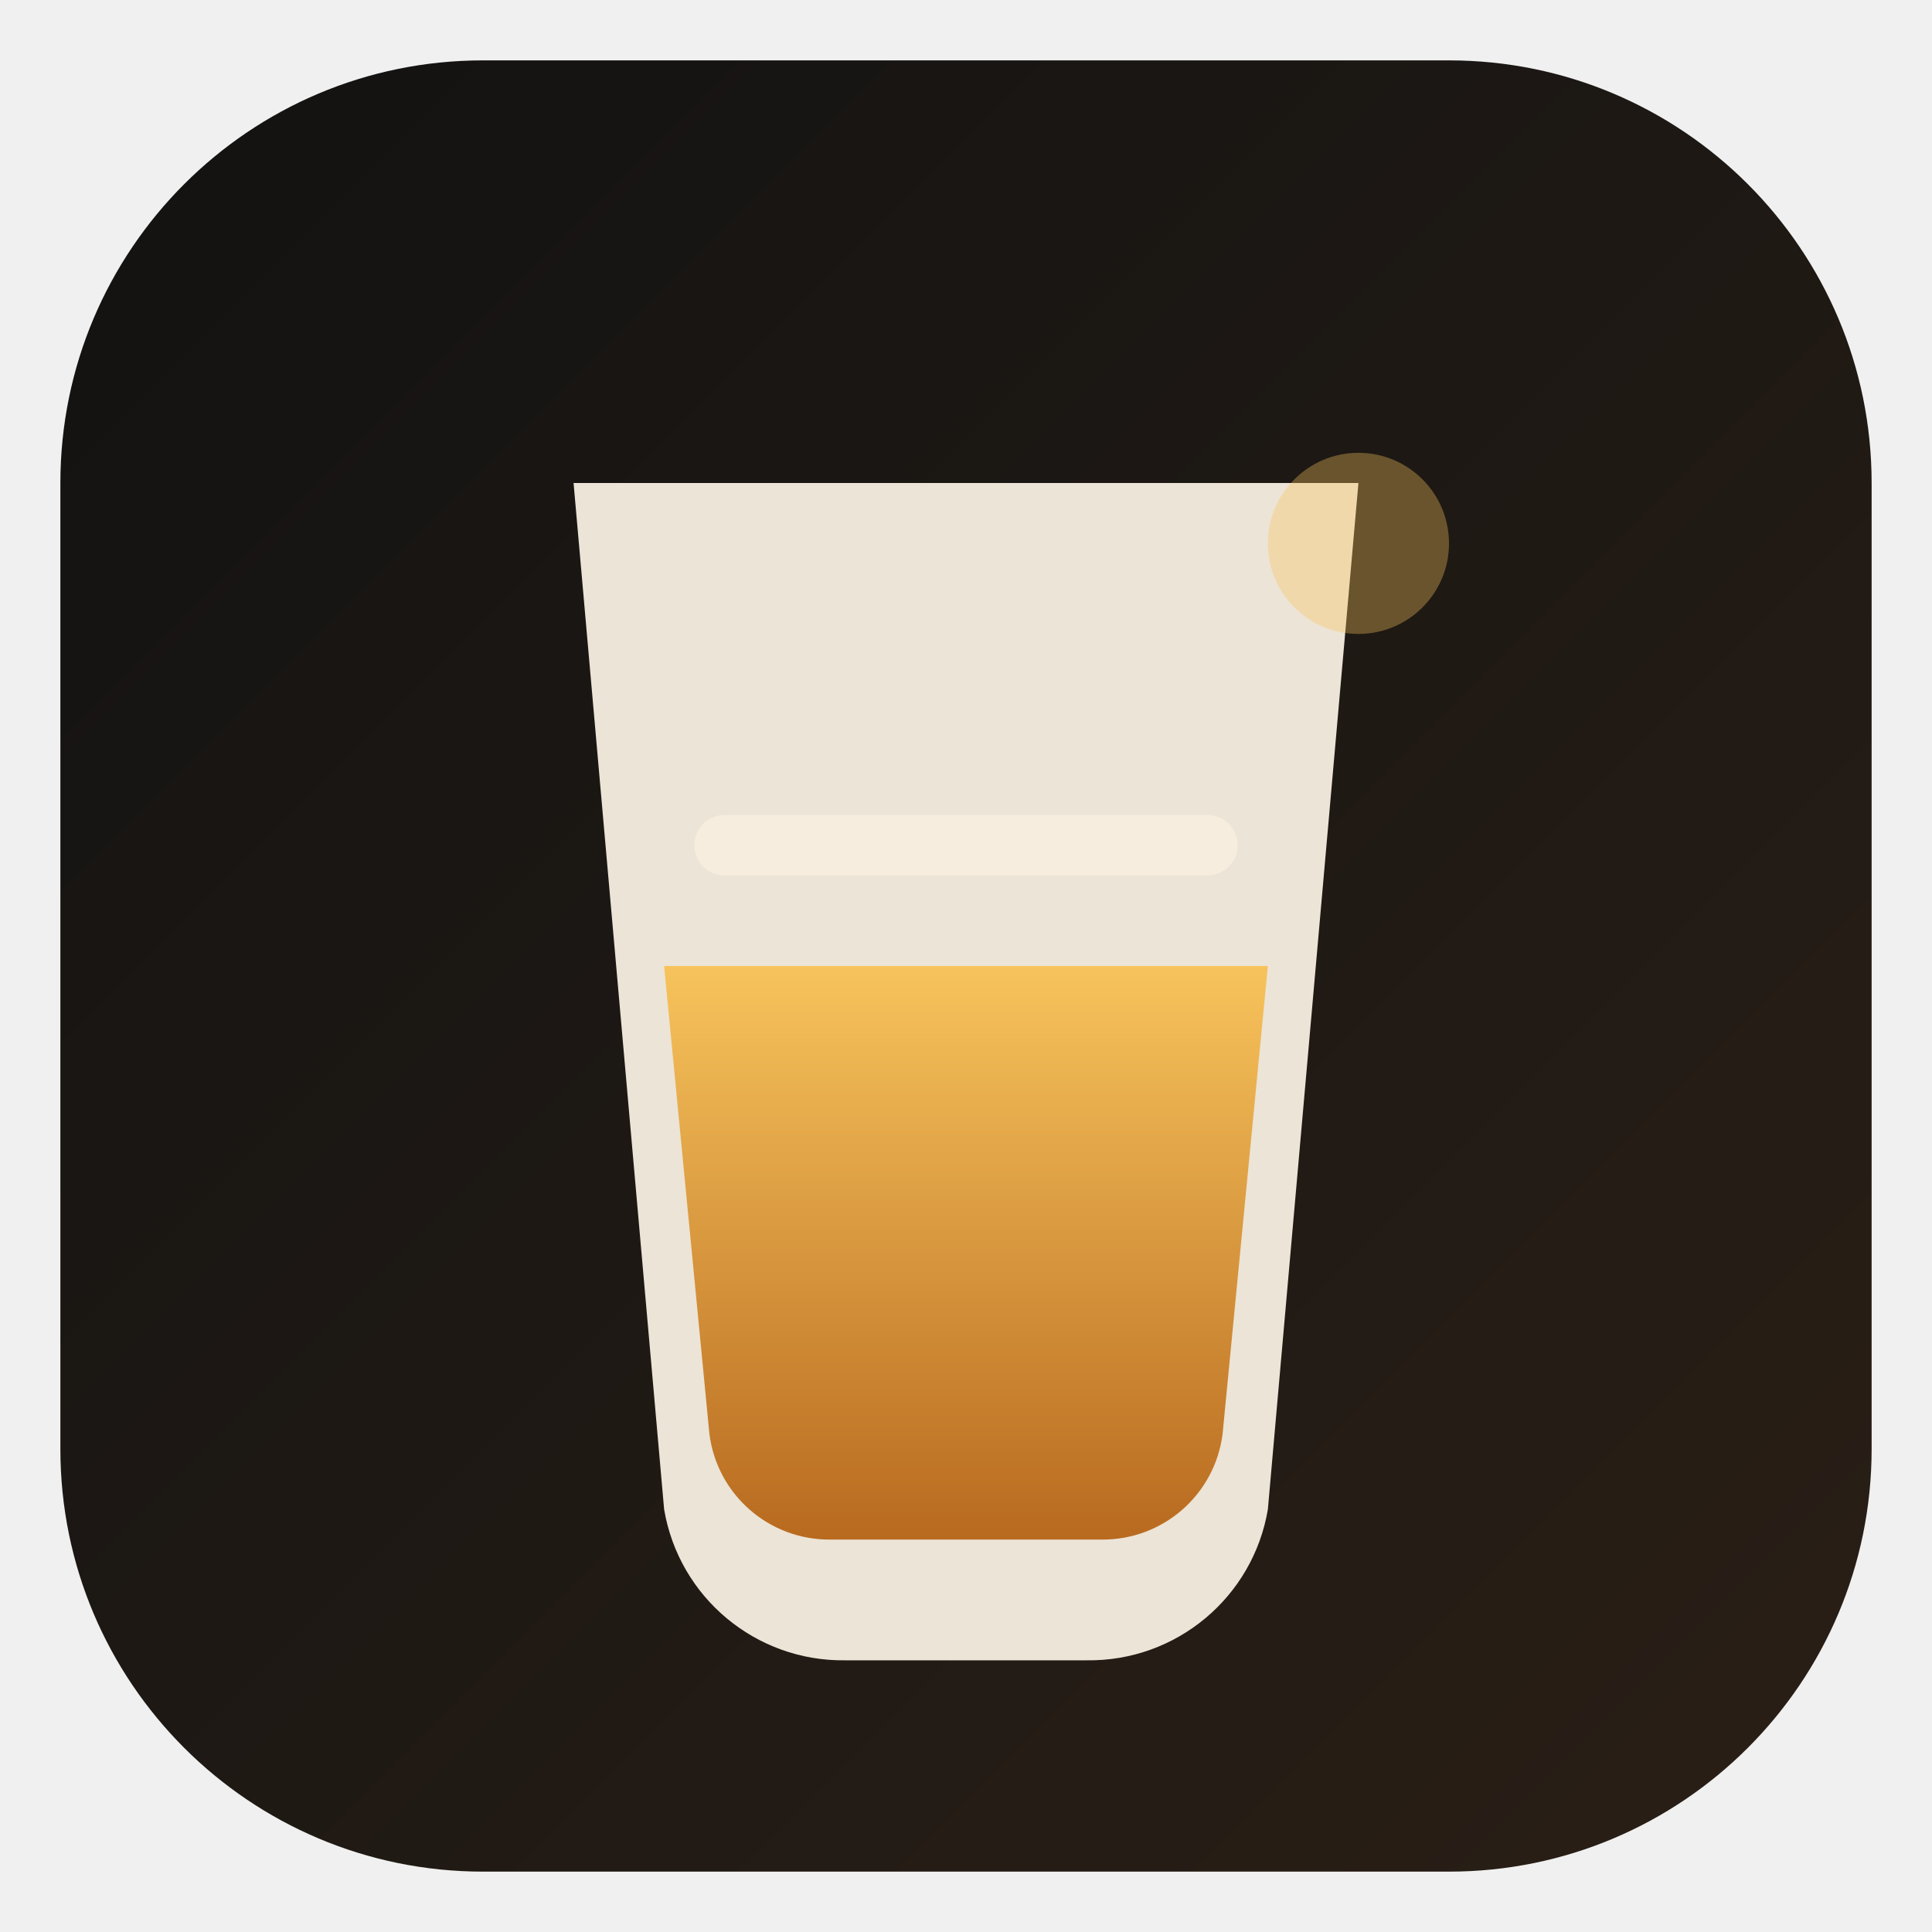
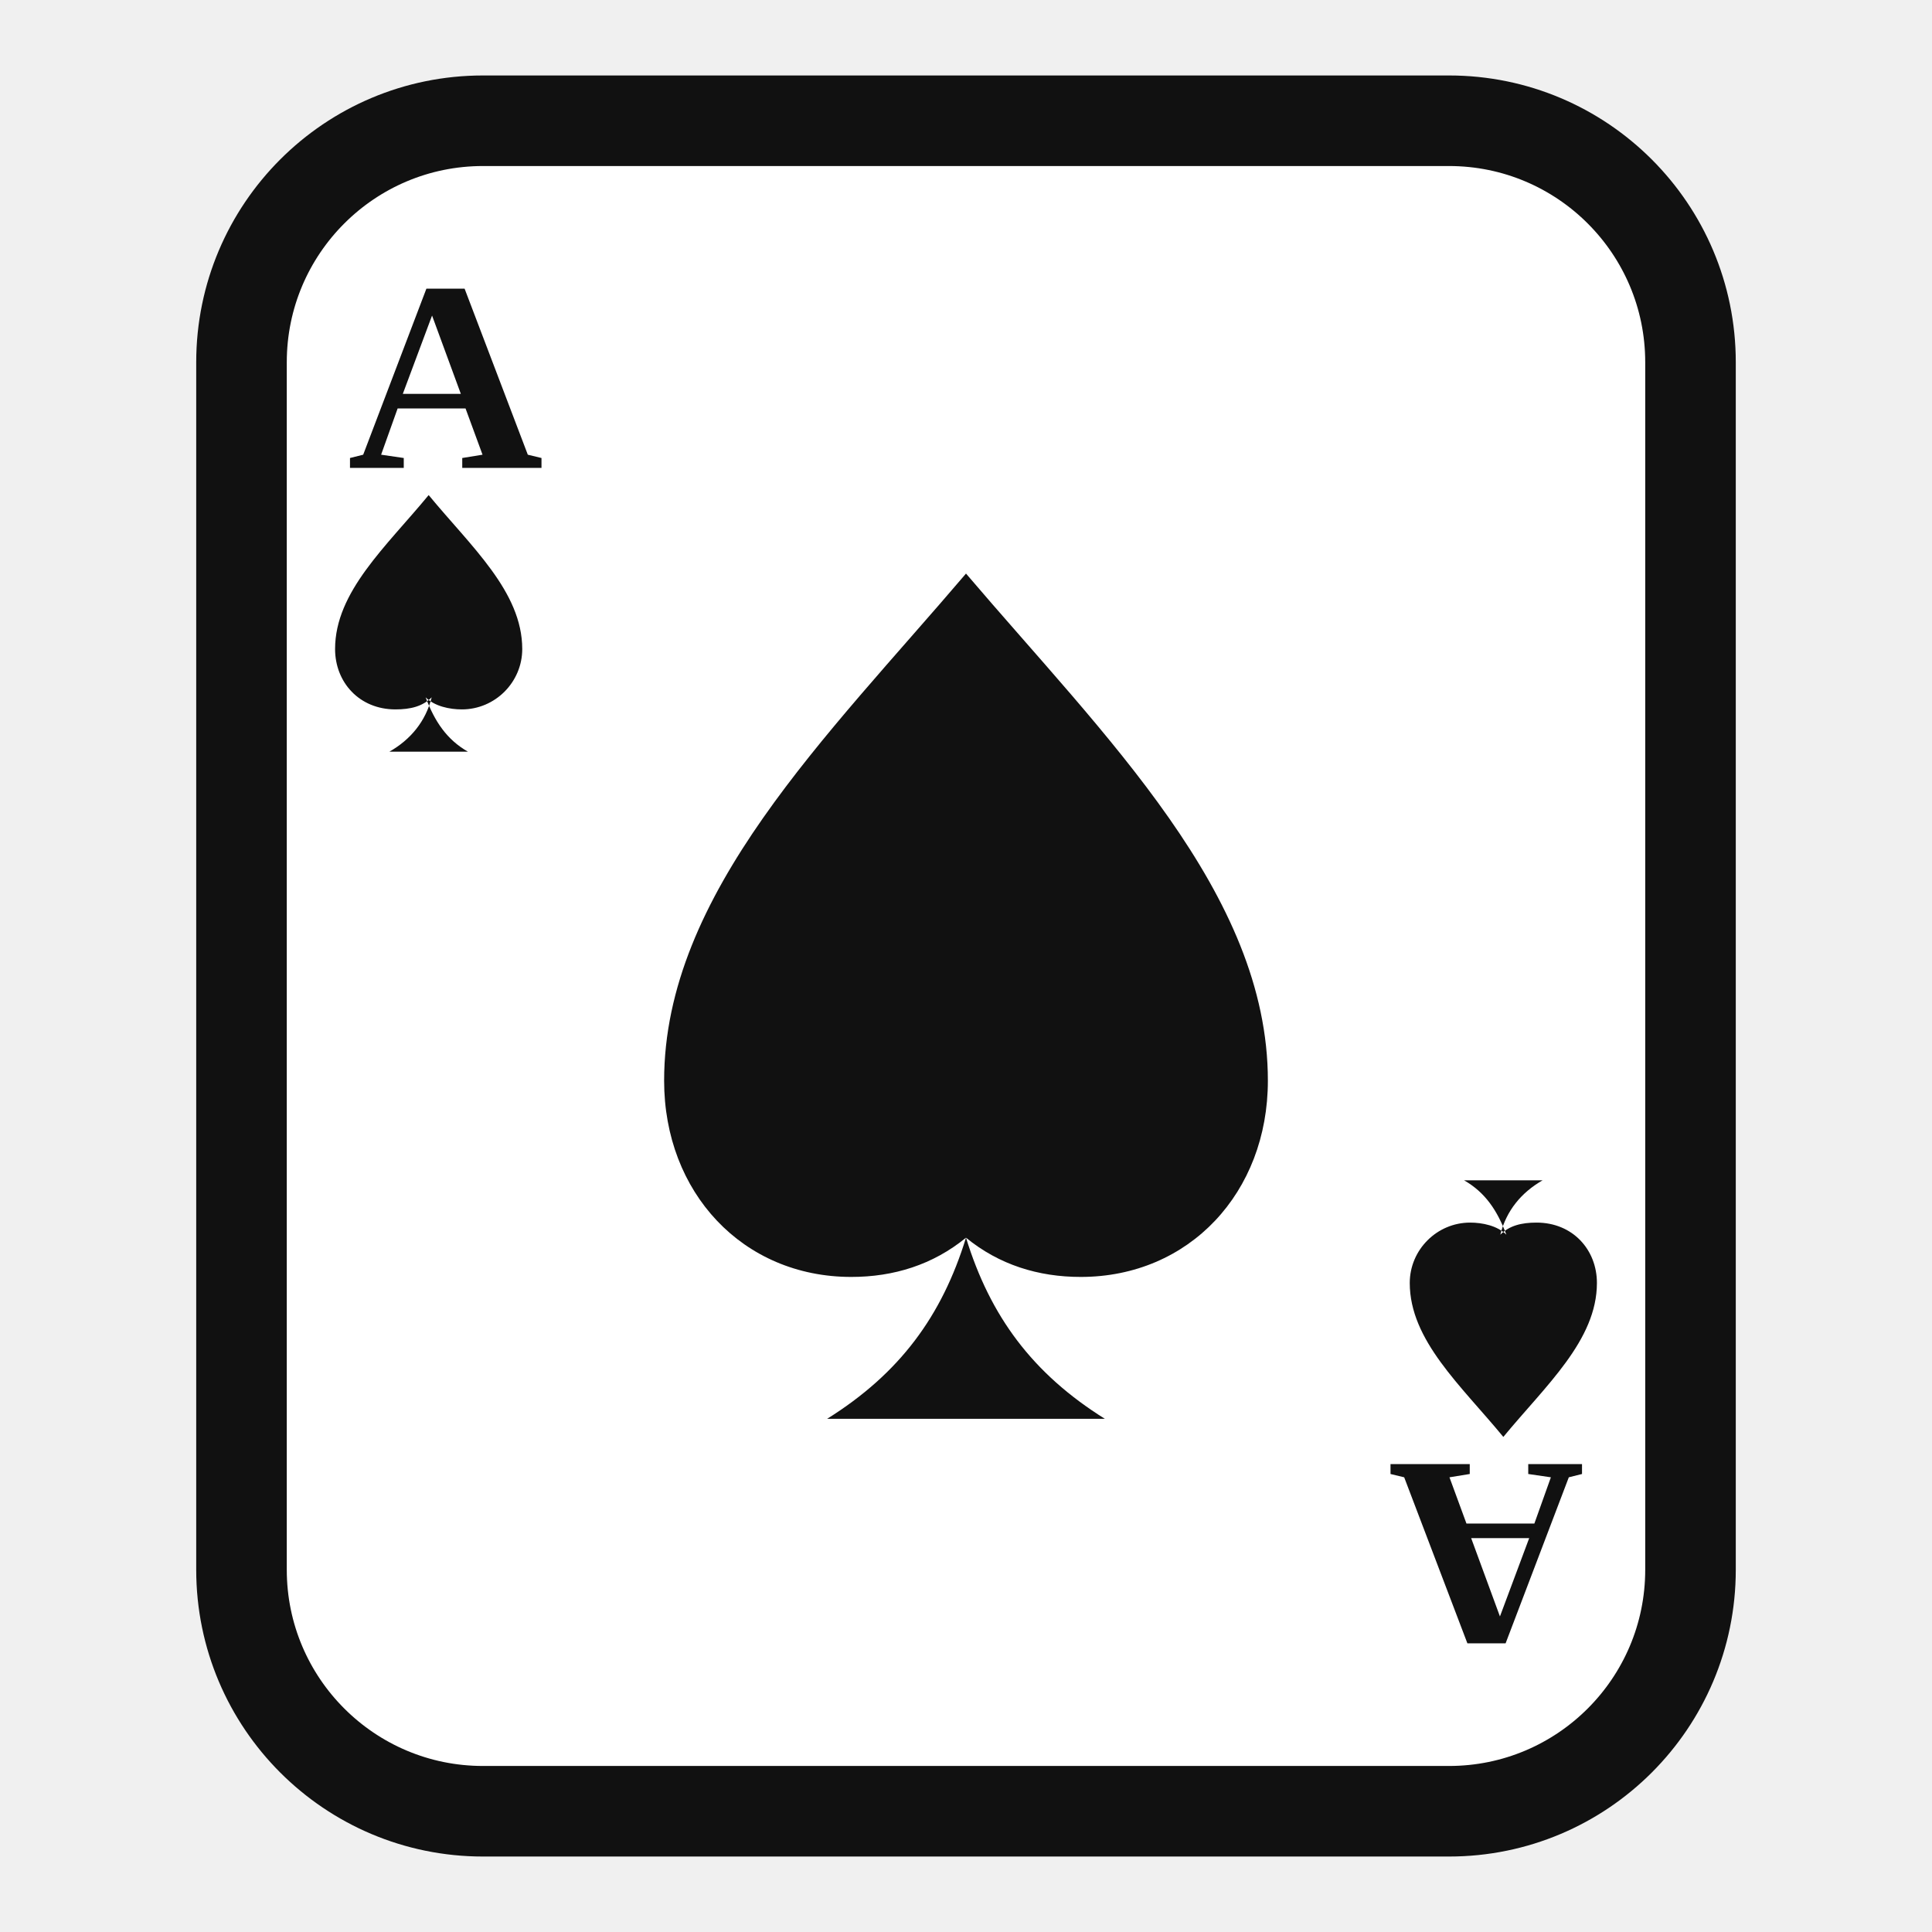
- <svg xmlns="http://www.w3.org/2000/svg" viewBox="0 0 64 64" role="img" aria-label="Whisky glass favicon">
-   <defs>
-     <linearGradient id="bg" x1="0" y1="0" x2="1" y2="1">
-       <stop offset="0%" stop-color="#121212" />
-       <stop offset="100%" stop-color="#2a1f16" />
-     </linearGradient>
-     <linearGradient id="whisky" x1="0" y1="0" x2="0" y2="1">
-       <stop offset="0%" stop-color="#f7c35c" />
-       <stop offset="100%" stop-color="#b86a1f" />
-     </linearGradient>
-   </defs>
-   <rect x="2" y="2" width="60" height="60" rx="14" fill="url(#bg)" />
-   <path d="M19 16h26l-3 34a6 6 0 0 1-6 5H28a6 6 0 0 1-6-5z" fill="#ece4d6" />
-   <path d="M22 32h20l-1.5 15.5a4 4 0 0 1-4 3.5h-9a4 4 0 0 1-4-3.5z" fill="url(#whisky)" />
-   <path d="M24 28h16" stroke="#f8efe0" stroke-width="2" stroke-linecap="round" opacity="0.85" />
-   <circle cx="45" cy="18" r="3" fill="#f7c35c" opacity="0.35" />
+ <svg xmlns="http://www.w3.org/2000/svg" viewBox="0 0 64 64" role="img" aria-label="Ace of Spades favicon">
+   <rect x="8" y="4" width="48" height="56" rx="8" fill="#ffffff" stroke="#111111" stroke-width="3" />
+   <g fill="#111111" font-family="Georgia, 'Times New Roman', serif" font-weight="700">
+     <text x="11.5" y="15.5" font-size="9">A</text>
+     <path d="M14.2 16.4c-1.4 1.7-3.1 3.2-3.1 5.1 0 1.1.8 2 2 2 .5 0 .9-.1 1.2-.4-.2.8-.7 1.4-1.4 1.8h2.6c-.7-.4-1.1-1-1.4-1.8.3.3.8.4 1.2.4 1.1 0 2-.9 2-2 0-1.9-1.7-3.4-3.1-5.1z" />
+   </g>
+   <path d="M32 19c-4.6 5.4-10 10.6-10 16.8 0 3.7 2.6 6.5 6.2 6.5 1.4 0 2.7-.4 3.8-1.3-.8 2.6-2.2 4.5-4.6 6h9.2c-2.4-1.5-3.8-3.4-4.6-6 1.1.9 2.4 1.3 3.8 1.3 3.6 0 6.2-2.8 6.2-6.5 0-6.2-5.4-11.4-10-16.8z" fill="#111111" />
+   <g transform="translate(64 64) rotate(180)" fill="#111111" font-family="Georgia, 'Times New Roman', serif" font-weight="700">
+     <text x="11.5" y="15.5" font-size="9">A</text>
+     <path d="M14.2 16.4c-1.4 1.7-3.1 3.2-3.1 5.1 0 1.1.8 2 2 2 .5 0 .9-.1 1.2-.4-.2.8-.7 1.4-1.4 1.8h2.6c-.7-.4-1.1-1-1.4-1.8.3.3.8.4 1.2.4 1.1 0 2-.9 2-2 0-1.9-1.7-3.4-3.1-5.1z" />
+   </g>
</svg>
